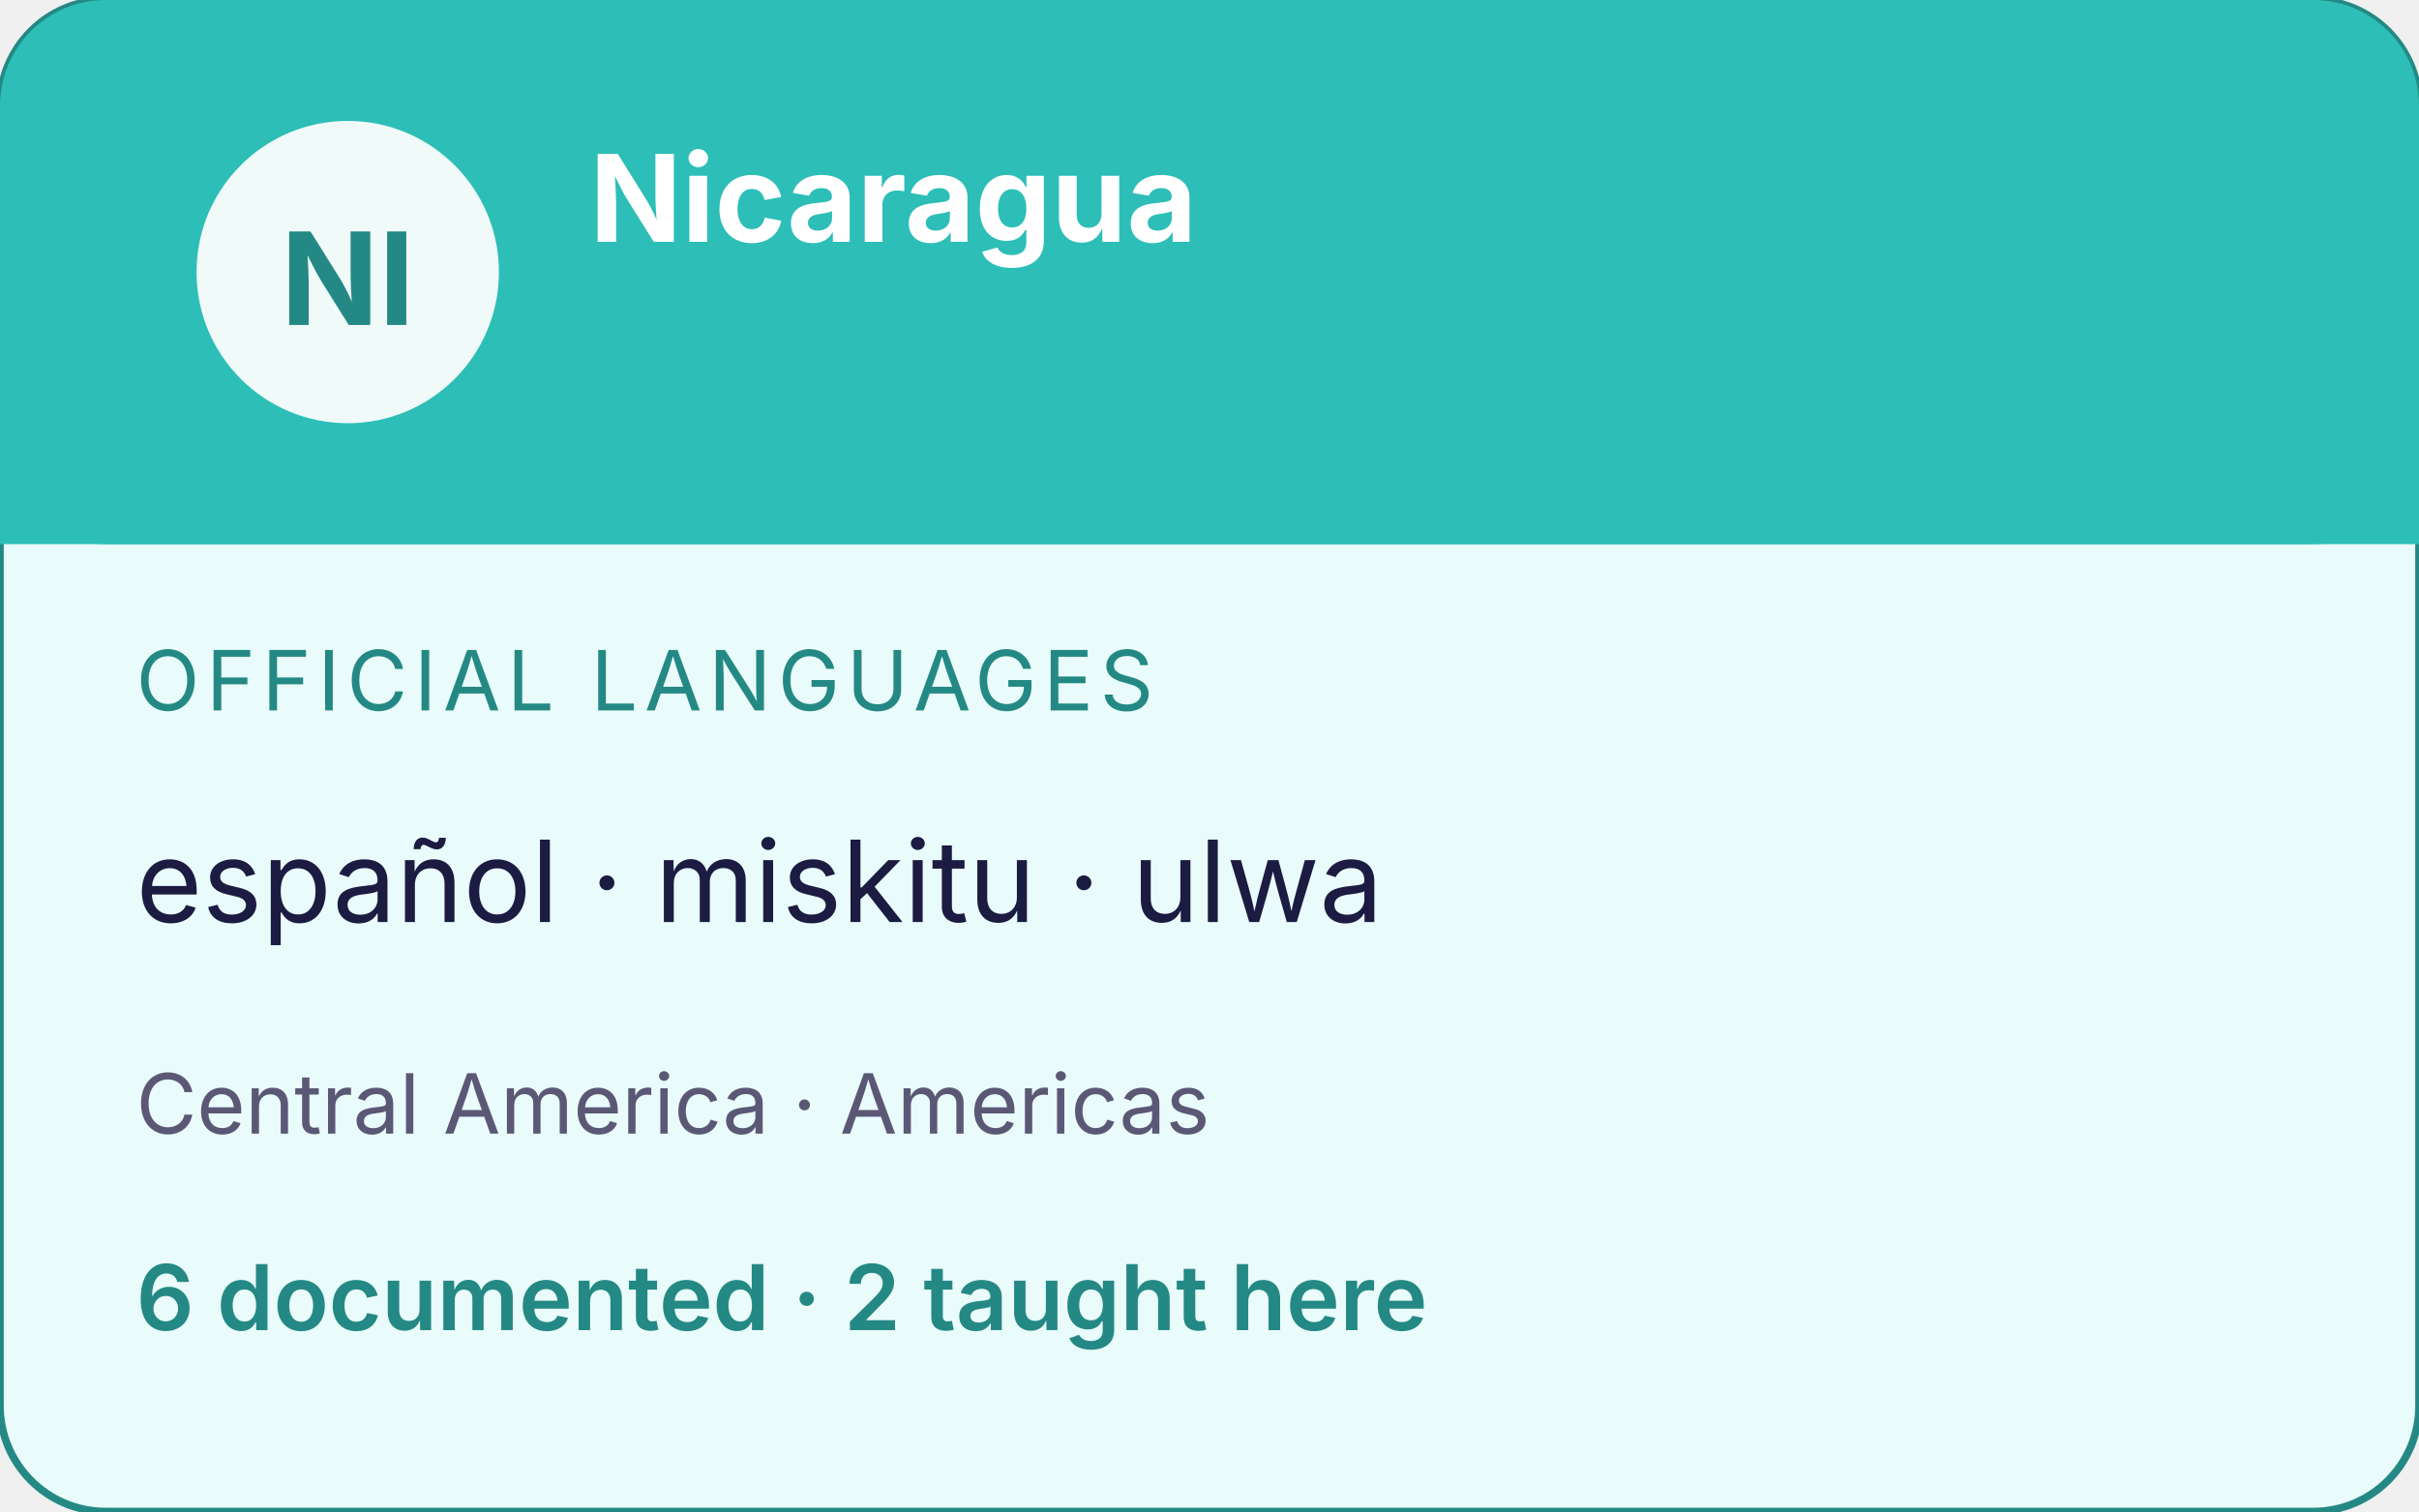
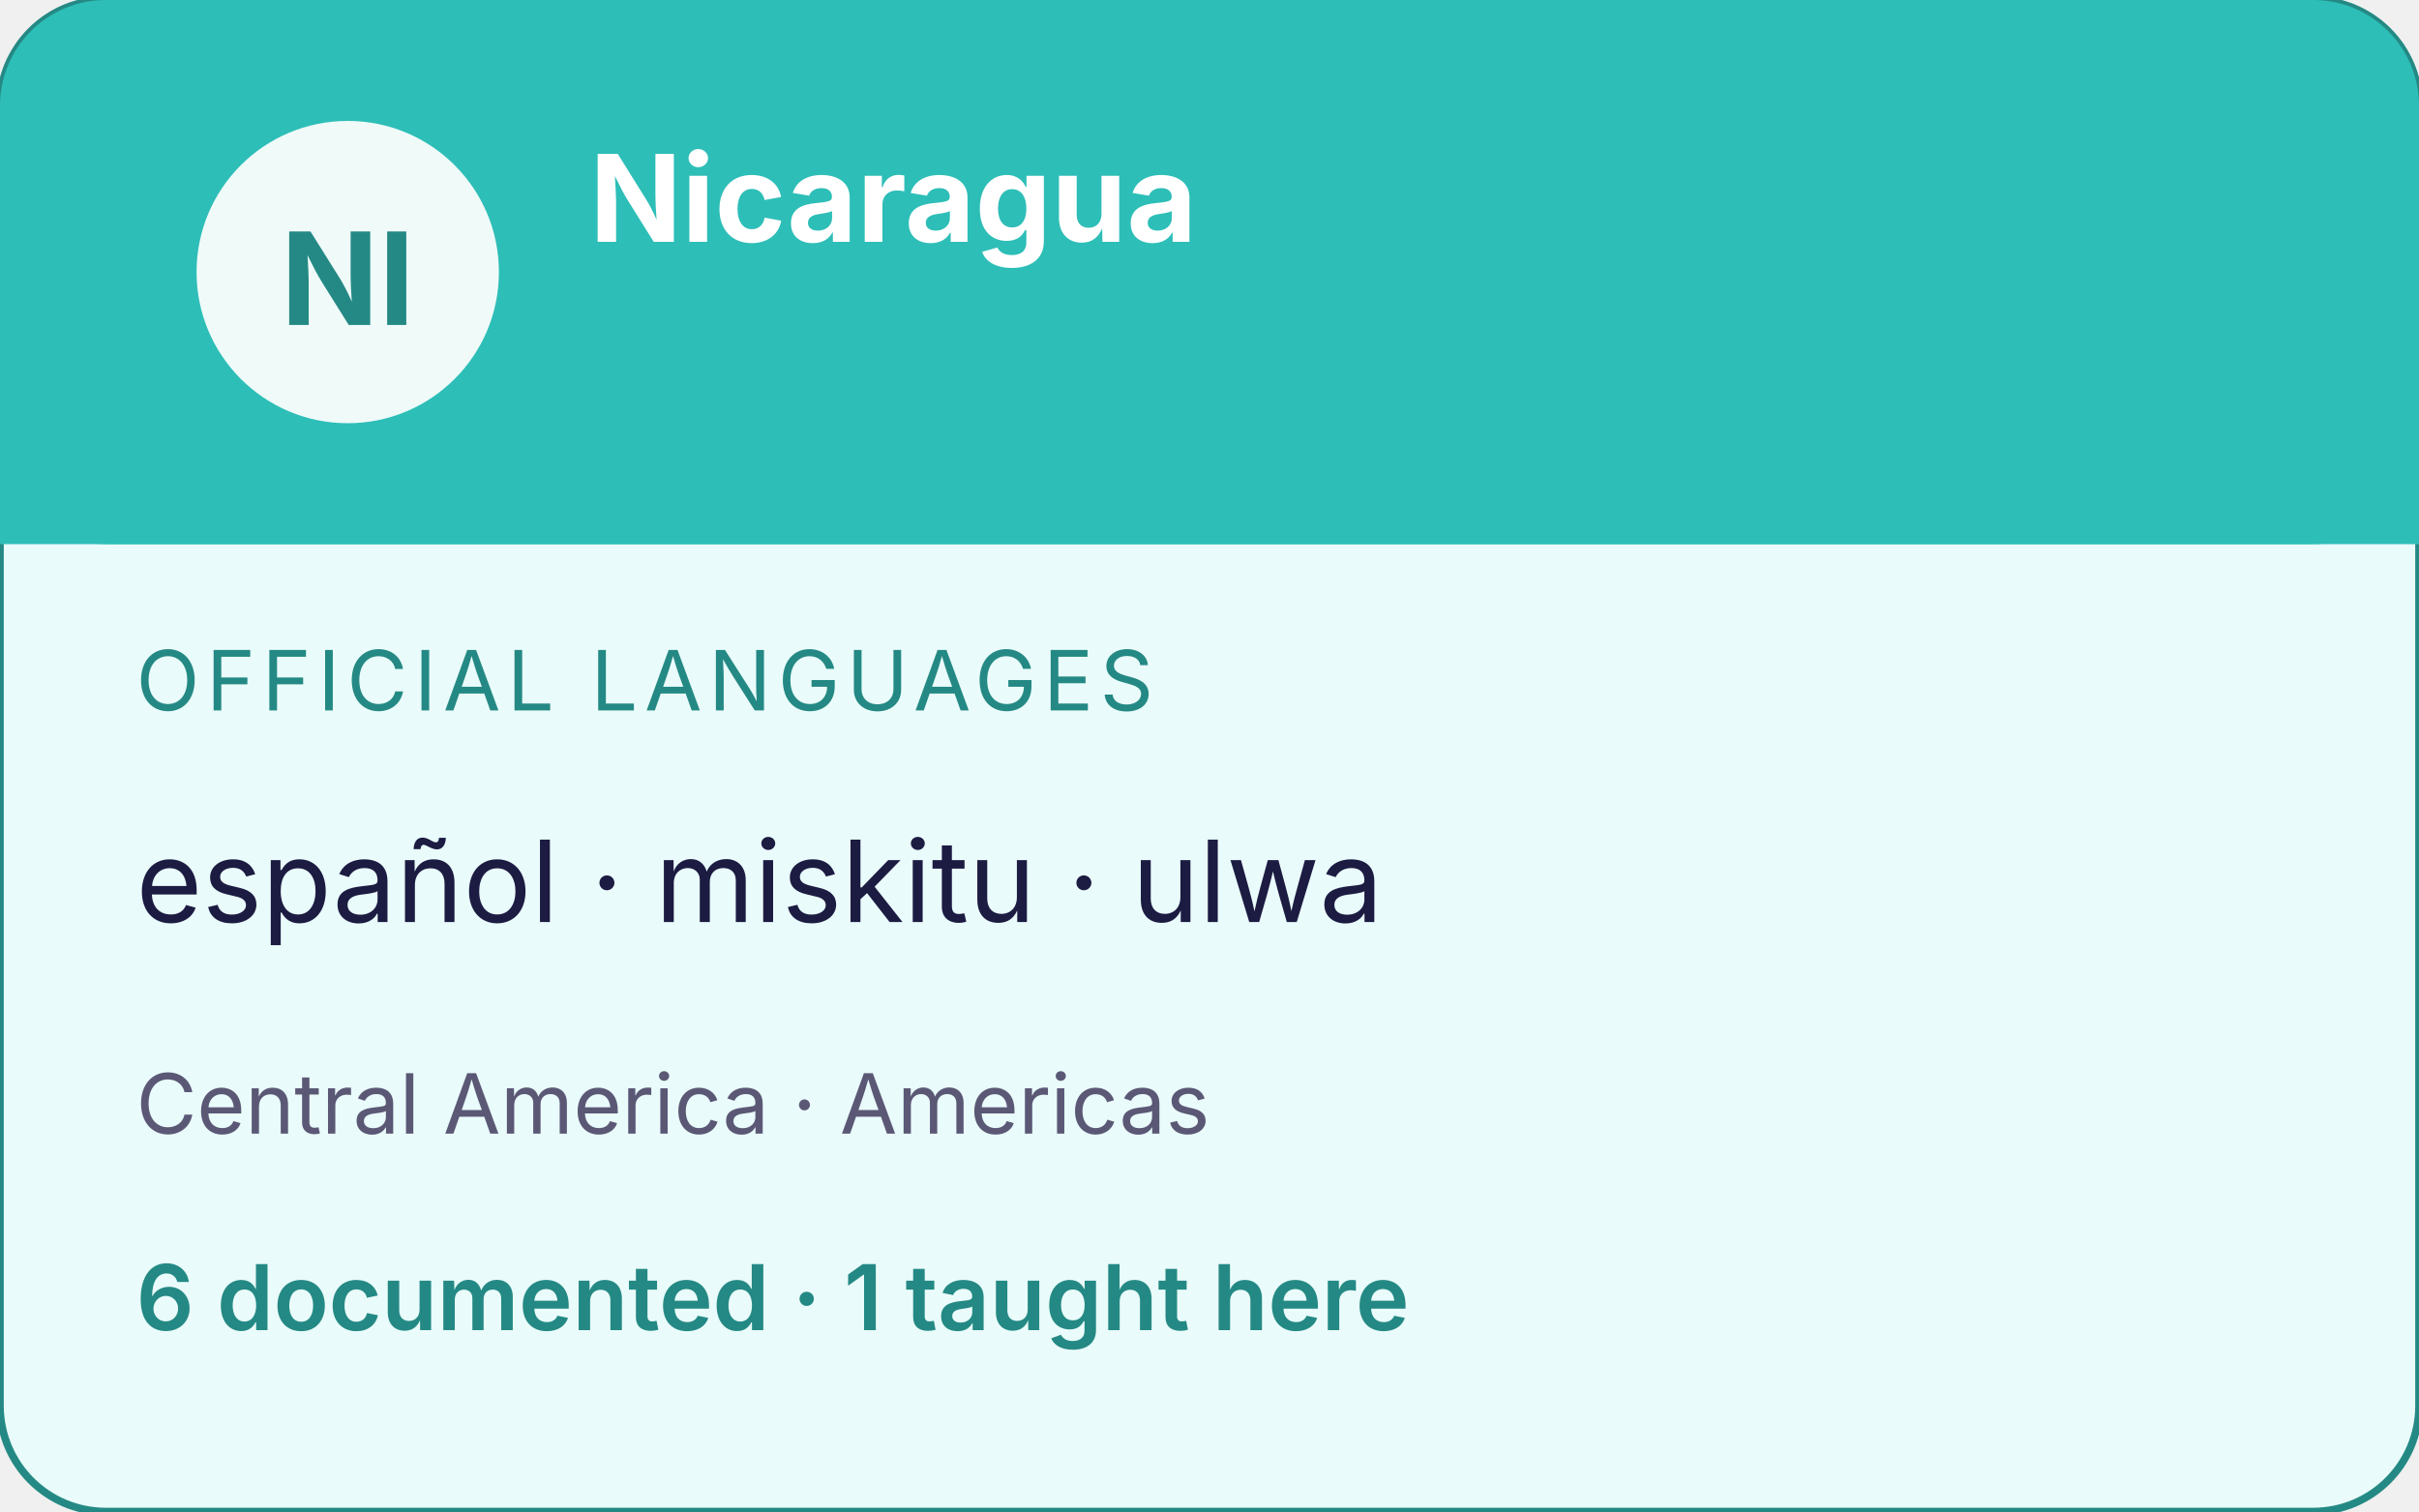
- <svg xmlns="http://www.w3.org/2000/svg" viewBox="0 0 320 200" width="320" height="200" role="img" aria-label="Nicaragua (NI): español, miskitu, ulwa. 6 languages documented for this country, 2 of them have a course on EkGuru." font-family="system-ui,-apple-system,Segoe UI,sans-serif">
+ <svg xmlns="http://www.w3.org/2000/svg" viewBox="0 0 320 200" width="320" height="200" role="img" aria-label="Nicaragua (NI): español, miskitu, ulwa. 6 languages documented for this country, 1 of them has a course on EkGuru." font-family="system-ui,-apple-system,Segoe UI,sans-serif">
  <rect width="320" height="200" rx="14" fill="hsl(177 70% 95%)" stroke="hsl(177 58% 34%)" stroke-width="1" />
  <rect width="320" height="72" rx="14" fill="hsl(177 62% 46%)" />
  <rect y="58" width="320" height="14" fill="hsl(177 62% 46%)" />
  <circle cx="46" cy="36" r="20" fill="#fff" opacity=".92" />
  <text x="46" y="43" text-anchor="middle" font-size="17" font-weight="700" fill="hsl(177 58% 34%)">NI</text>
  <text x="78" y="32" font-size="16" font-weight="700" fill="#fff">Nicaragua</text>
  <text x="78" y="52" font-size="12" fill="#fff" opacity=".92" />
  <text x="18" y="94" font-size="11" letter-spacing=".08em" fill="hsl(177 58% 34%)">OFFICIAL LANGUAGES</text>
  <text x="18" y="122" font-size="15" fill="#1c1b42">español · miskitu · ulwa</text>
  <text x="18" y="150" font-size="11" fill="#5b5876">Central America · Americas</text>
-   <text x="18" y="176" font-size="12" font-weight="600" fill="hsl(177 58% 34%)">6 documented · 2 taught here</text>
+   <text x="18" y="176" font-size="12" font-weight="600" fill="hsl(177 58% 34%)">6 documented · 1 taught here</text>
</svg>
